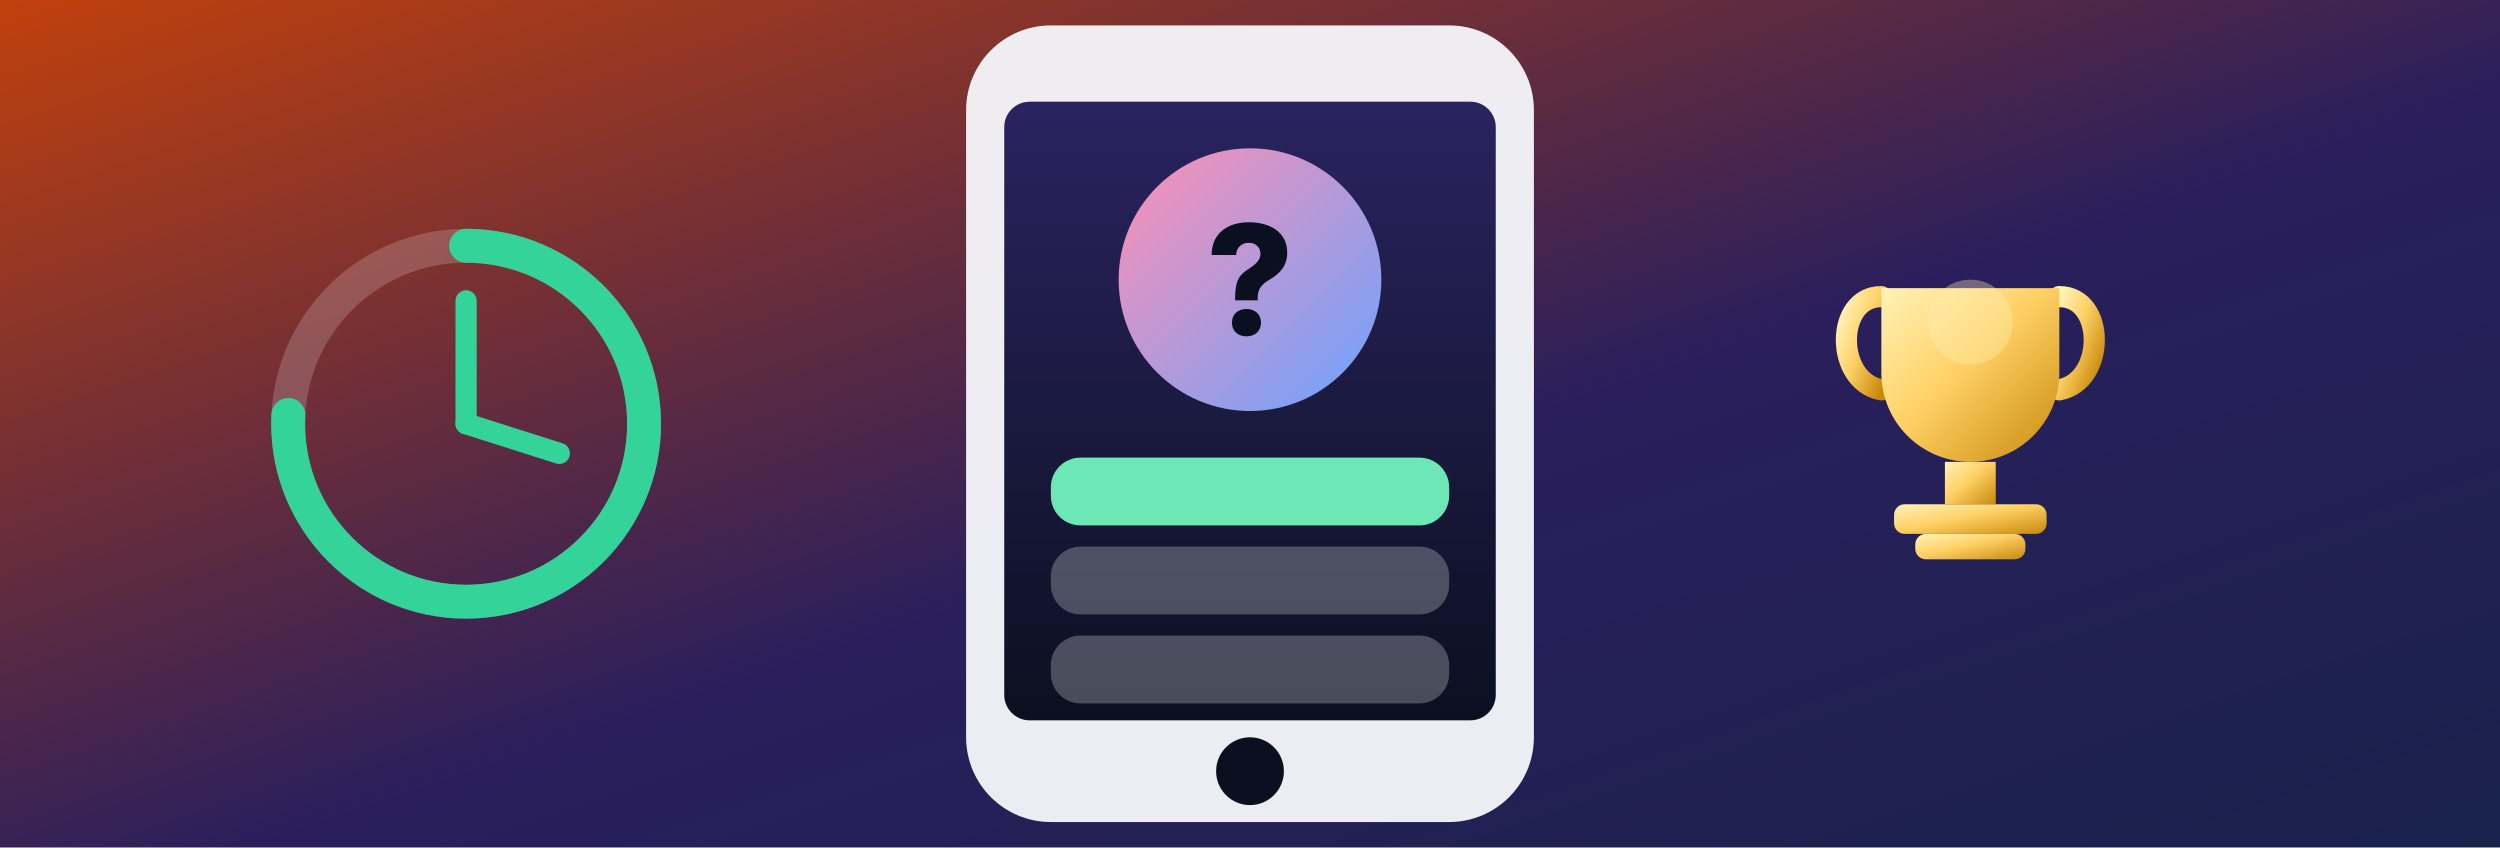
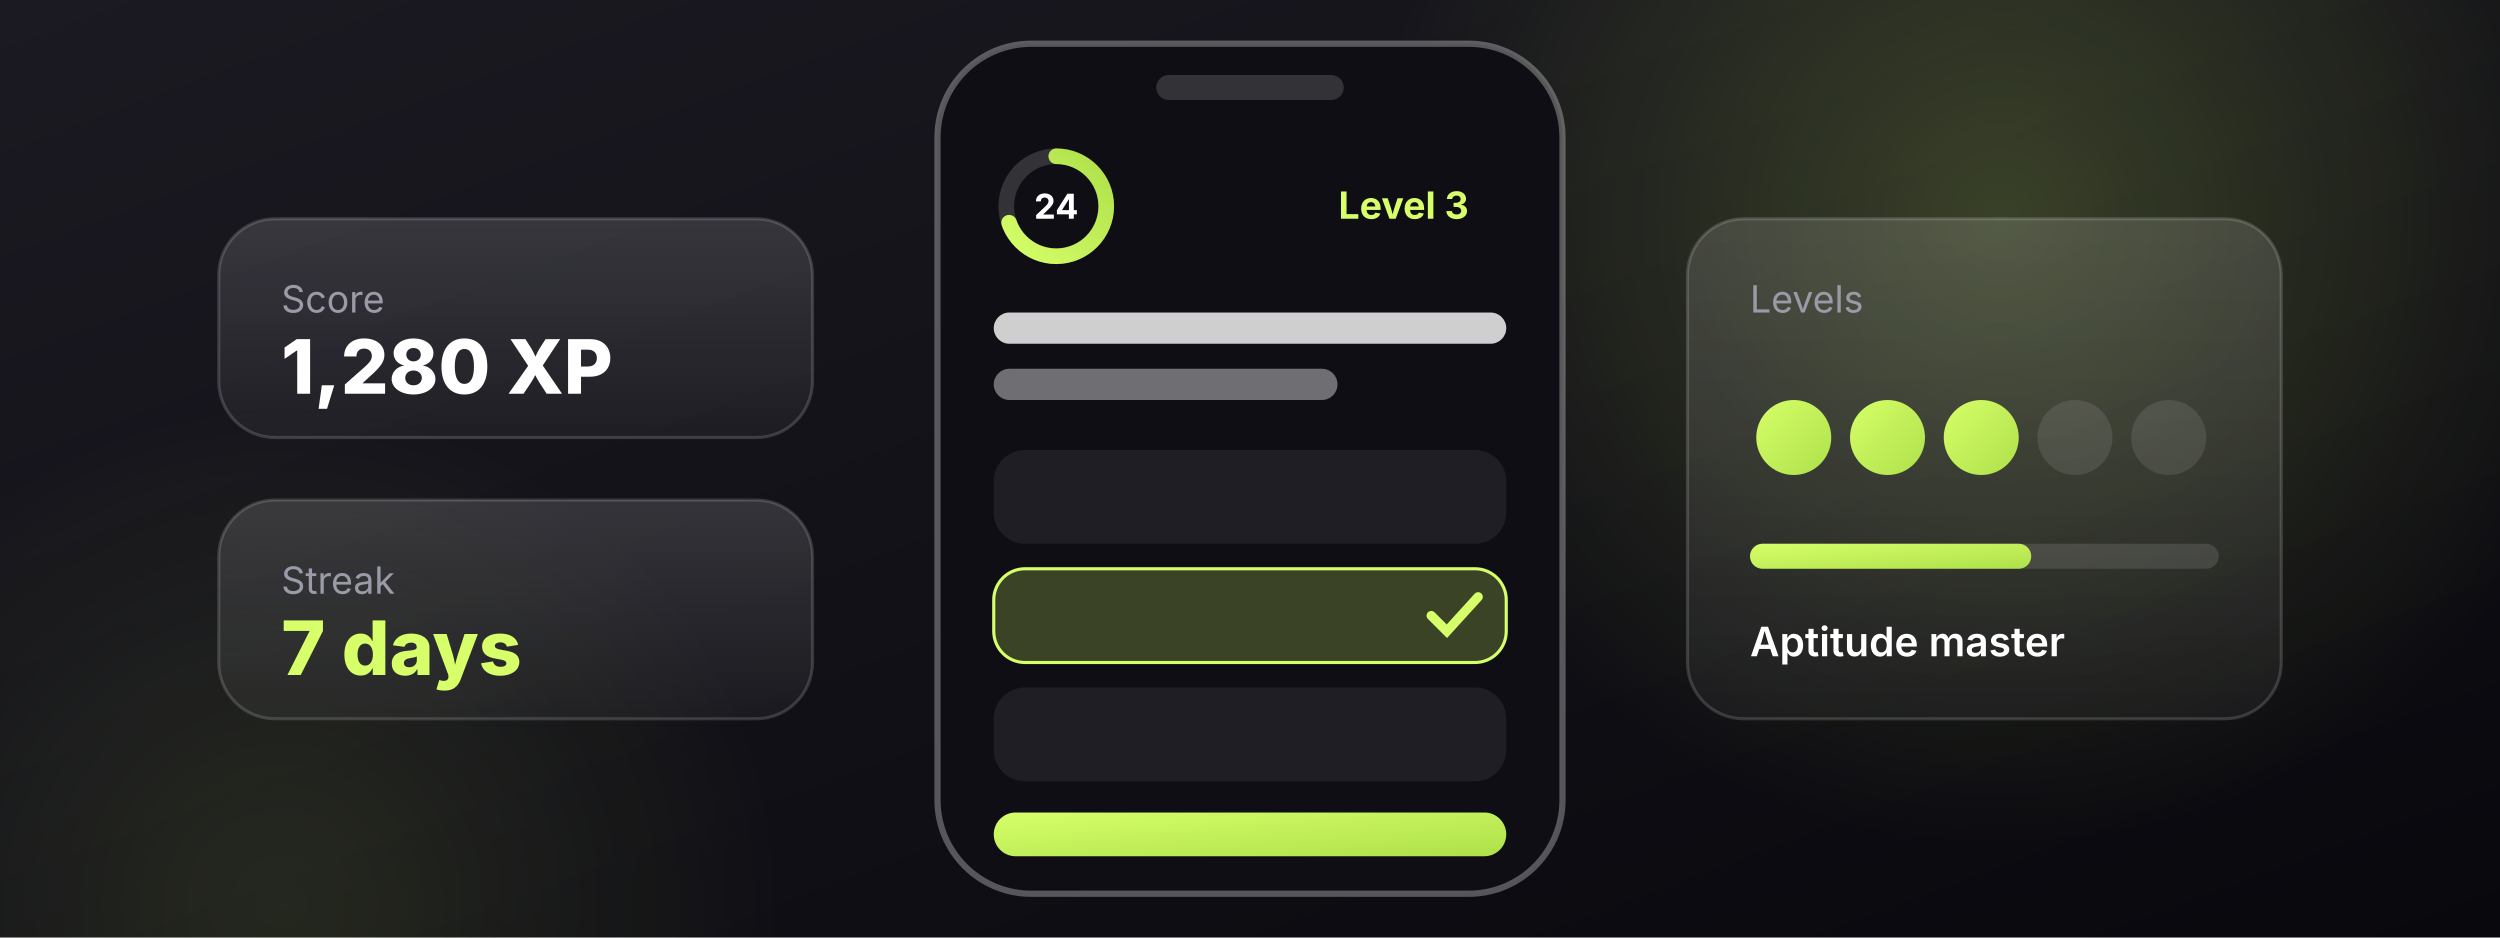
- <svg xmlns="http://www.w3.org/2000/svg" viewBox="0 0 590 200">
+ <svg xmlns="http://www.w3.org/2000/svg" viewBox="0 0 800 300" font-family="Inter,Segoe UI,Arial,sans-serif">
  <defs>
-     <linearGradient id="bgSC" x1="0" y1="0" x2="1" y2="1">
-       <stop offset="0%" stop-color="#c2410c" />
-       <stop offset="55%" stop-color="#2a1f5c" />
-       <stop offset="100%" stop-color="#18224b" />
+     <linearGradient id="bg" x1="0" y1="0" x2="1" y2="1">
+       <stop offset="0" stop-color="#1b1a22" />
+       <stop offset="1" stop-color="#09080d" />
    </linearGradient>
-     <linearGradient id="screenSC" x1="0" y1="0" x2="0" y2="1">
-       <stop offset="0%" stop-color="#2a2360" />
-       <stop offset="100%" stop-color="#0b1020" />
+     <linearGradient id="ac" x1="0" y1="0" x2="1" y2="1">
+       <stop offset="0" stop-color="#d6ff69" />
+       <stop offset="1" stop-color="#aee04a" />
    </linearGradient>
-     <linearGradient id="bubbleSC" x1="0" y1="0" x2="1" y2="1">
-       <stop offset="0%" stop-color="#ff8fb3" />
-       <stop offset="100%" stop-color="#6aa3ff" />
+     <linearGradient id="gl" x1="0" y1="0" x2="0" y2="1">
+       <stop offset="0" stop-color="#fff" stop-opacity=".14" />
+       <stop offset="1" stop-color="#fff" stop-opacity=".04" />
    </linearGradient>
-     <linearGradient id="goldSC" x1="0" y1="0" x2="1" y2="1">
-       <stop offset="0%" stop-color="#fff2b8" />
-       <stop offset="45%" stop-color="#ffd166" />
-       <stop offset="100%" stop-color="#c8890a" />
-     </linearGradient>
+     <radialGradient id="glow">
+       <stop offset="0" stop-color="#d6ff69" stop-opacity=".2" />
+       <stop offset="1" stop-color="#d6ff69" stop-opacity="0" />
+     </radialGradient>
  </defs>
-   <rect width="590" height="200" fill="url(#bgSC)" />
-   <g transform="translate(228,6)">
-     <rect x="0" y="0" width="134" height="188" rx="20" fill="#f6f7fb" opacity="0.95" />
-     <rect x="9" y="18" width="116" height="146" rx="6" fill="url(#screenSC)" />
-     <circle cx="67" cy="176" r="8" fill="#0b1020" />
-     <circle cx="67" cy="60" r="31" fill="url(#bubbleSC)" />
-     <text x="67" y="73" font-family="Inter, sans-serif" font-size="36" font-weight="800" fill="#0b1020" text-anchor="middle">?</text>
-     <rect x="20" y="102" width="94" height="16" rx="7" fill="#6ee7b7" />
-     <rect x="20" y="123" width="94" height="16" rx="7" fill="rgba(255,255,255,0.25)" />
-     <rect x="20" y="144" width="94" height="16" rx="7" fill="rgba(255,255,255,0.25)" />
+   <rect width="800" height="300" fill="url(#bg)" />
+   <circle cx="640" cy="70" r="200" fill="url(#glow)" />
+   <circle cx="90" cy="290" r="160" fill="url(#glow)" opacity=".5" />
+   <g transform="translate(300 14)">
+     <rect width="200" height="272" rx="30" fill="#0f0e14" stroke="#fff" stroke-opacity=".3" stroke-width="2" />
+     <rect x="70" y="10" width="60" height="8" rx="4" fill="#fff" fill-opacity=".15" />
+     <circle cx="38" cy="52" r="16" fill="none" stroke="#fff" stroke-opacity=".15" stroke-width="5" />
+     <circle cx="38" cy="52" r="16" fill="none" stroke="url(#ac)" stroke-width="5" stroke-dasharray="70 100" stroke-linecap="round" transform="rotate(-90 38 52)" />
+     <text x="38" y="56" fill="#fff" font-size="11" font-weight="700" text-anchor="middle">24</text>
+     <text x="170" y="56" fill="#d6ff69" font-size="12" font-weight="700" text-anchor="end">Level 3</text>
+     <rect x="18" y="86" width="164" height="10" rx="5" fill="#fff" fill-opacity=".8" />
+     <rect x="18" y="104" width="110" height="10" rx="5" fill="#fff" fill-opacity=".4" />
+     <rect x="18" y="130" width="164" height="30" rx="10" fill="#fff" fill-opacity=".07" />
+     <rect x="18" y="168" width="164" height="30" rx="10" fill="#d6ff69" fill-opacity=".22" stroke="#d6ff69" />
+     <path d="M158 183 l5 5 l10 -11" stroke="#d6ff69" stroke-width="3" fill="none" stroke-linecap="round" />
+     <rect x="18" y="206" width="164" height="30" rx="10" fill="#fff" fill-opacity=".07" />
+     <rect x="18" y="246" width="164" height="14" rx="7" fill="url(#ac)" />
  </g>
-   <g transform="translate(65,55)">
-     <circle cx="45" cy="45" r="42" fill="none" stroke="rgba(255,255,255,0.18)" stroke-width="8" />
-     <circle cx="45" cy="45" r="42" fill="none" stroke="#34d399" stroke-width="8" stroke-dasharray="200 264" stroke-linecap="round" transform="rotate(-90 45 45)" />
-     <line x1="45" y1="45" x2="45" y2="16" stroke="#34d399" stroke-width="5" stroke-linecap="round" />
-     <line x1="45" y1="45" x2="67" y2="52" stroke="#34d399" stroke-width="5" stroke-linecap="round" />
+   <g transform="translate(70 70)">
+     <rect width="190" height="70" rx="18" fill="url(#gl)" stroke="#fff" stroke-opacity=".16" />
+     <text x="20" y="30" fill="#9a9aa8" font-size="12">Score</text>
+     <text x="20" y="56" fill="#fff" font-size="24" font-weight="800">1,280 XP</text>
  </g>
-   <g transform="translate(431,60)">
-     <path d="M13,10 c-11,0 -11,20 0,22" fill="none" stroke="url(#goldSC)" stroke-width="5" stroke-linecap="round" />
-     <path d="M55,10 c11,0 11,20 0,22" fill="none" stroke="url(#goldSC)" stroke-width="5" stroke-linecap="round" />
-     <path d="M13,8 h42 v20 a21,21 0 0 1 -42,0 z" fill="url(#goldSC)" />
-     <circle cx="34" cy="16" r="10" fill="#fff2b8" opacity="0.35" />
-     <path d="M28,49 h12 v10 h-12 z" fill="url(#goldSC)" />
-     <rect x="16" y="59" width="36" height="7" rx="2.5" fill="url(#goldSC)" />
-     <rect x="21" y="66" width="26" height="6" rx="2.5" fill="url(#goldSC)" />
+   <g transform="translate(70 160)">
+     <rect width="190" height="70" rx="18" fill="url(#gl)" stroke="#fff" stroke-opacity=".16" />
+     <text x="20" y="30" fill="#9a9aa8" font-size="12">Streak</text>
+     <text x="20" y="56" fill="#d6ff69" font-size="24" font-weight="800">7 days</text>
+   </g>
+   <g transform="translate(540 70)">
+     <rect width="190" height="160" rx="18" fill="url(#gl)" stroke="#fff" stroke-opacity=".16" />
+     <text x="20" y="30" fill="#9a9aa8" font-size="12">Levels</text>
+     <circle cx="34" cy="70" r="12" fill="url(#ac)" fill-opacity="1" />
+     <circle cx="64" cy="70" r="12" fill="url(#ac)" fill-opacity="1" />
+     <circle cx="94" cy="70" r="12" fill="url(#ac)" fill-opacity="1" />
+     <circle cx="124" cy="70" r="12" fill="#fff" fill-opacity=".1" />
+     <circle cx="154" cy="70" r="12" fill="#fff" fill-opacity=".1" />
+     <rect x="20" y="104" width="150" height="8" rx="4" fill="#fff" fill-opacity=".12" />
+     <rect x="20" y="104" width="90" height="8" rx="4" fill="url(#ac)" />
+     <text x="20" y="140" fill="#fff" font-size="13" font-weight="600">Aptitude master</text>
  </g>
</svg>
